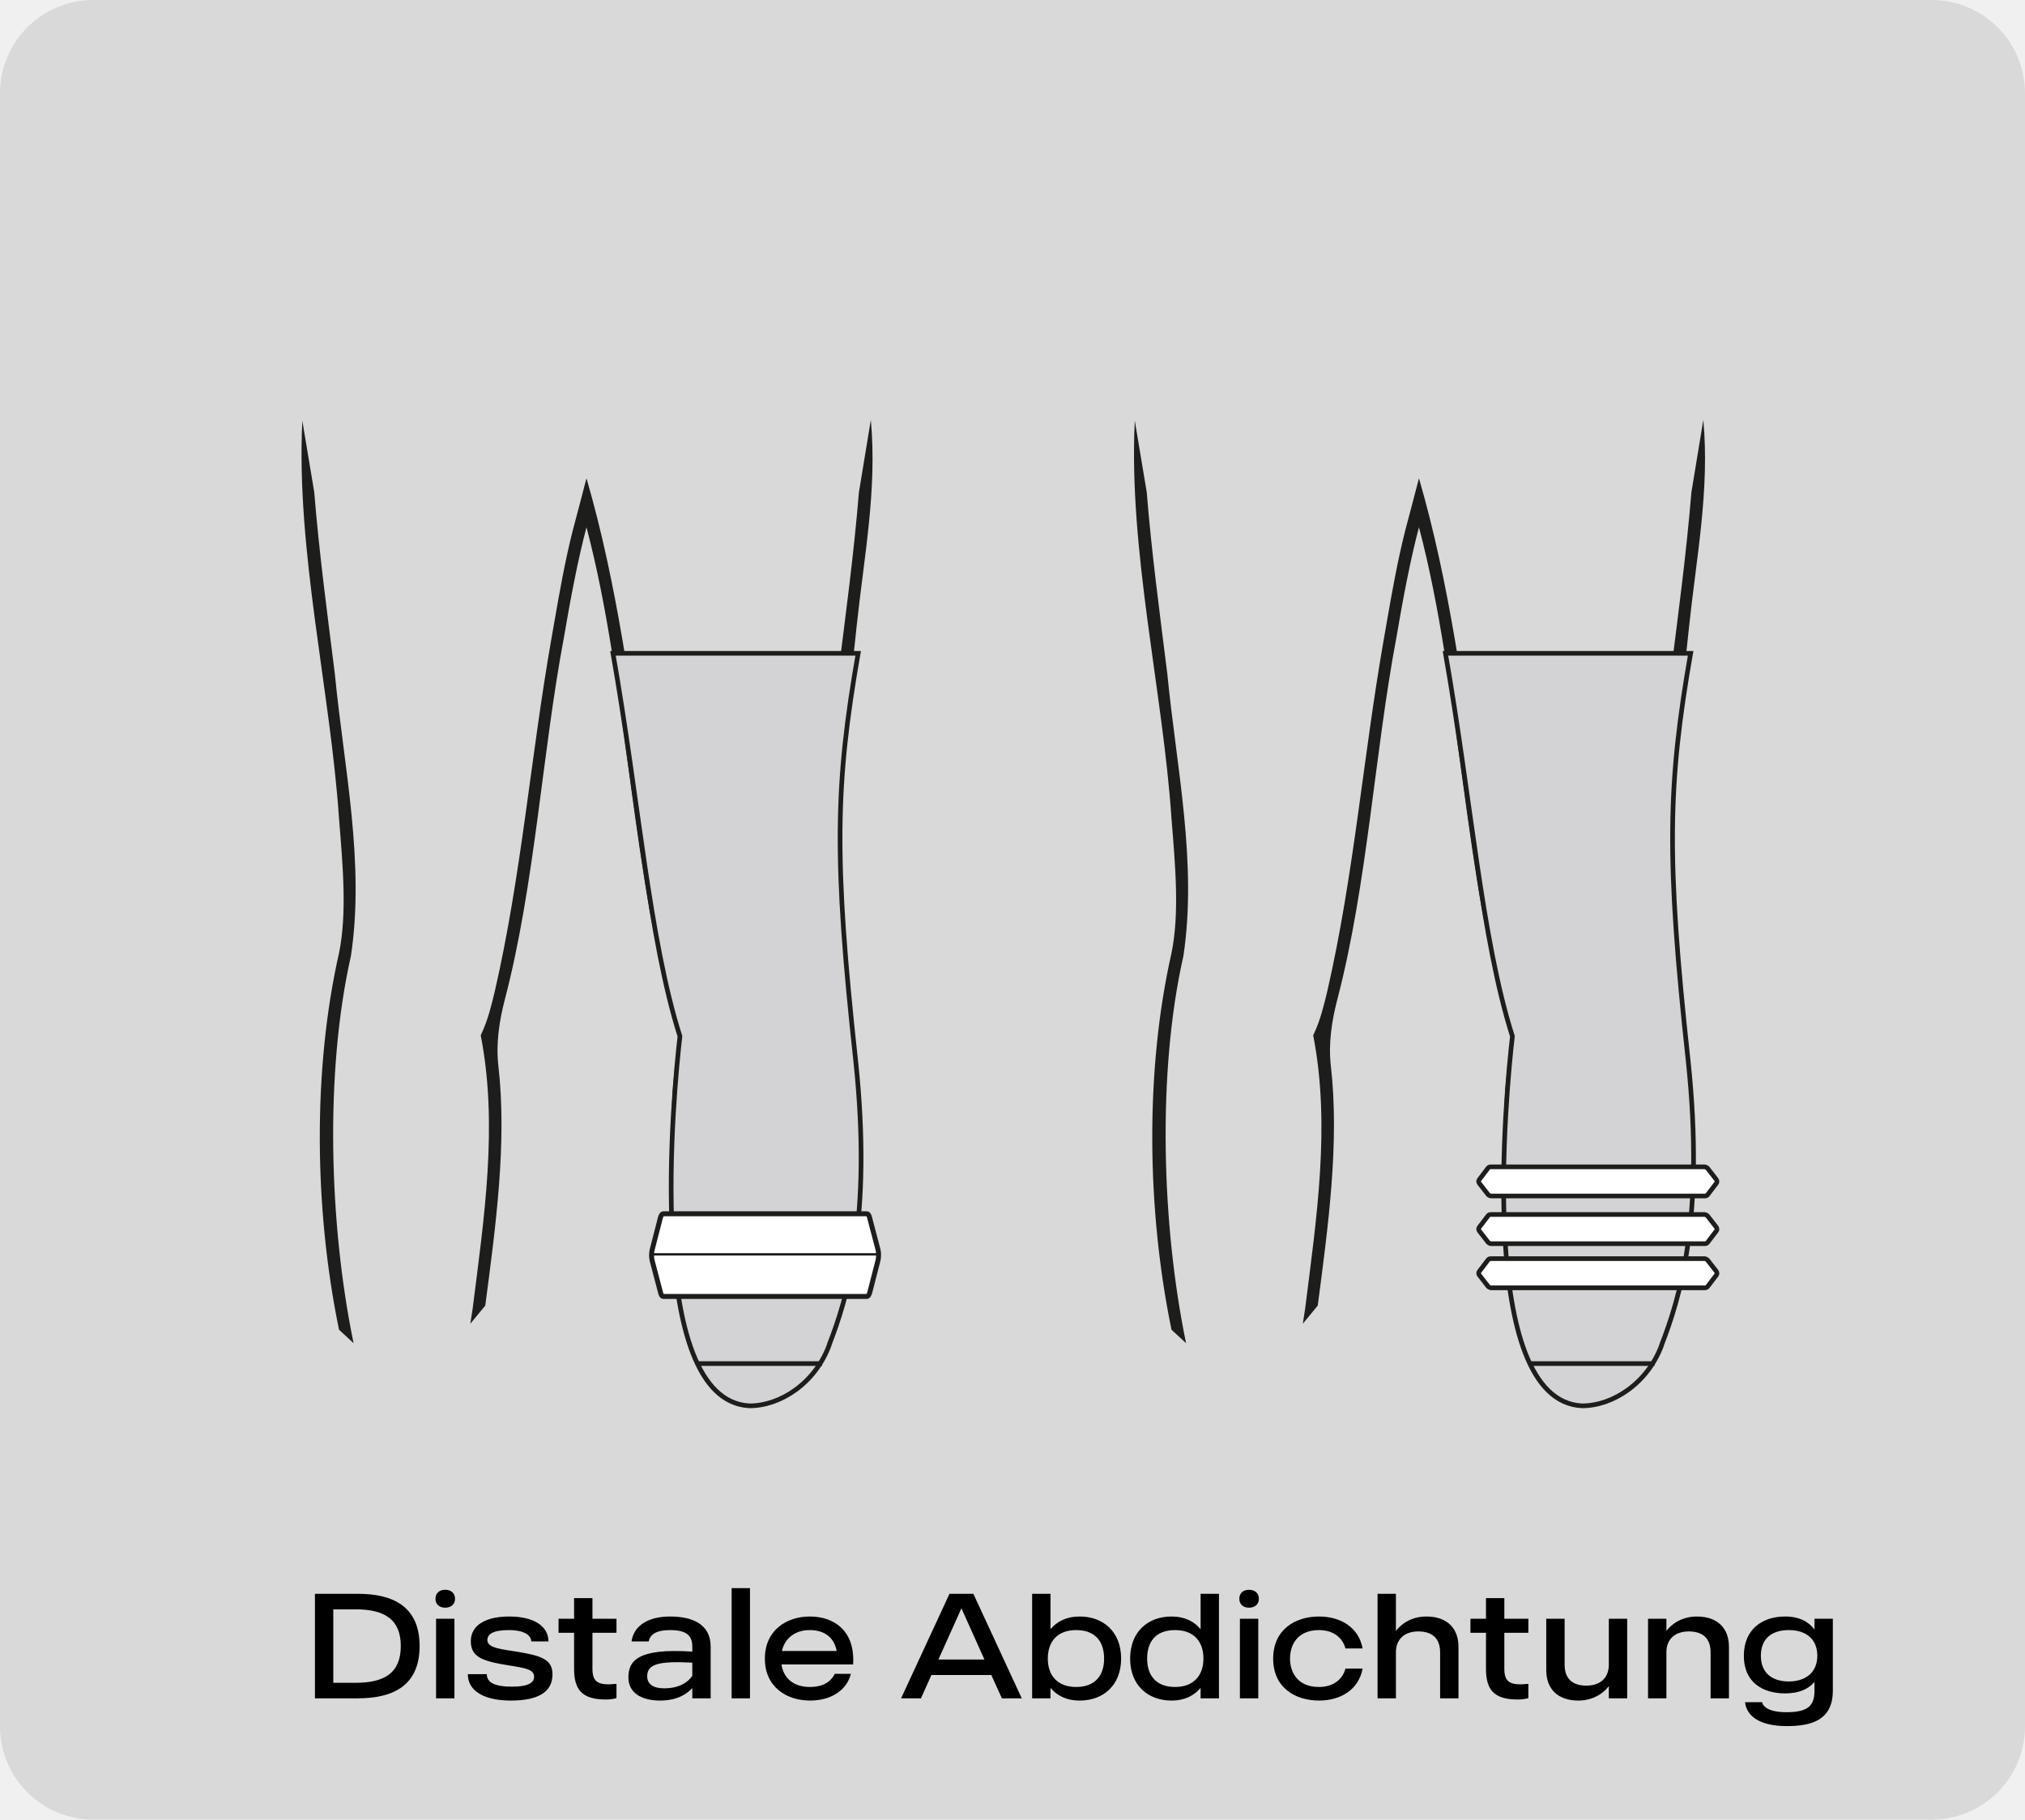
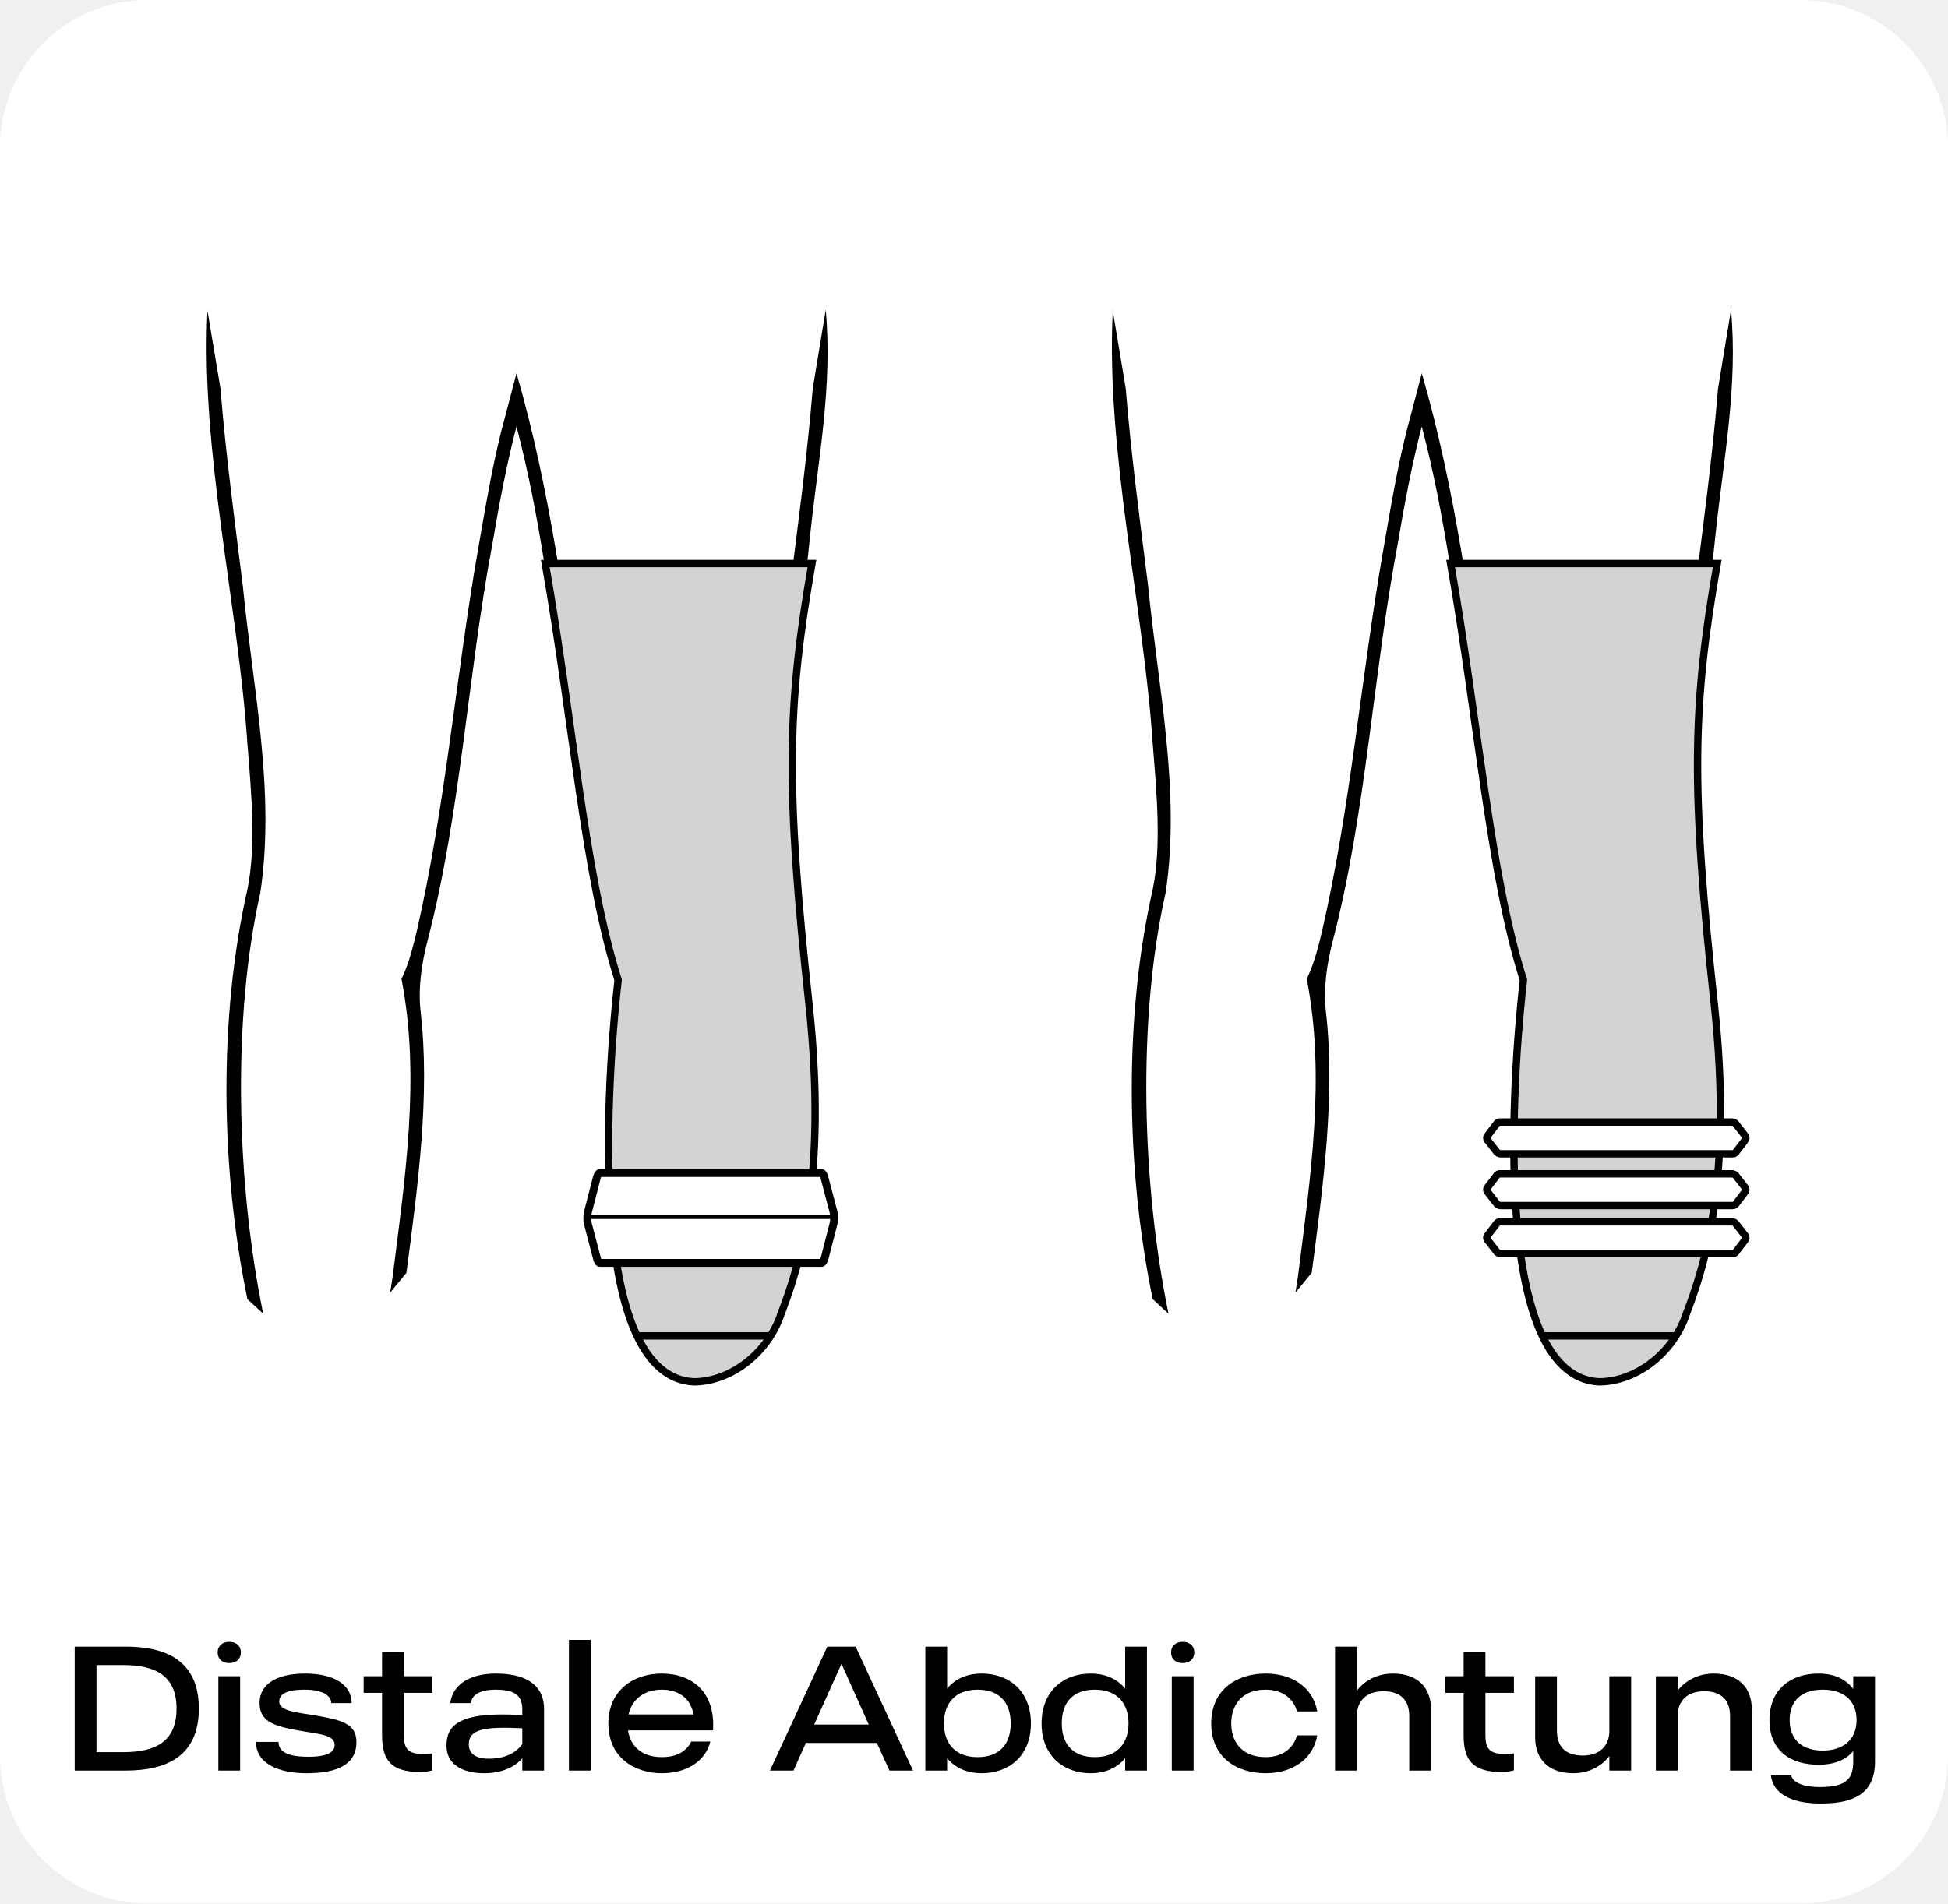
- <svg xmlns="http://www.w3.org/2000/svg" width="217" height="195" viewBox="0 0 217 195" fill="none">
-   <rect x="8.52372e-06" y="2.47442e-05" width="217" height="195" rx="10" fill="#D9D9D9" />
-   <path fill-rule="evenodd" clip-rule="evenodd" d="M93.319 45C94.009 52.495 92.59 59.63 91.799 67.105C90.643 78.849 87.886 90.994 89.366 102.117C92.062 113.981 92.042 128.069 89.772 140.475H88.433C90.684 128.33 90.785 114.402 88.089 102.437C86.568 92.557 88.758 82.496 89.772 72.636C90.603 66.023 91.495 59.429 92.042 52.756" fill="#1D1D1B" />
-   <path fill-rule="evenodd" clip-rule="evenodd" d="M50.4 141.857L50.643 140.294C51.86 130.614 53.401 120.613 51.515 110.954L51.657 110.633C52.286 109.27 52.671 107.707 53.015 106.264C55.874 93.839 56.867 81.113 59.077 68.527C59.178 67.906 59.3 67.285 59.402 66.663C59.969 63.397 60.557 60.09 61.368 56.883C61.469 56.503 62.726 51.753 62.848 51.252C66.173 62.695 67.693 74.66 69.356 86.384C70.309 92.857 71.12 99.35 72.62 105.703C72.944 107.306 73.39 109.09 74.039 110.613L74.242 110.934C72.356 120.714 73.694 130.714 74.85 140.454H73.492C73.086 137.227 72.701 134.061 72.417 130.955C71.789 123.88 71.667 117.307 72.802 111.134C67.552 94.099 67.389 73.698 62.848 56.503C61.976 59.769 61.145 64.078 60.435 68.287C58.084 80.752 57.334 94.701 54.11 107.066C53.502 109.391 53.137 111.795 53.401 114.18C54.353 122.417 53.117 131.415 52.002 139.913" fill="#1D1D1B" />
-   <path fill-rule="evenodd" clip-rule="evenodd" d="M32.397 45.08C31.708 59.008 35.418 74.139 36.33 87.727C36.736 92.757 37.202 97.868 36.33 102.136C33.492 114.642 33.674 129.633 36.33 142.499L37.891 143.942C35.296 131.396 34.769 114.983 37.607 102.437C39.108 92.437 36.857 82.236 35.884 72.236C35.073 65.742 34.201 59.269 33.674 52.736" fill="#1D1D1B" />
-   <path d="M88.859 144.143C87.359 148.231 83.628 150.656 80.324 150.656C68.91 150.095 72.215 116.667 72.863 111.055C69.538 100.594 68.403 85.443 65.686 70.012H91.961C89.528 83.96 89.325 91.916 91.697 113.681C93.481 130.615 90.744 139.253 88.859 144.103V144.143Z" fill="#D3D3D5" stroke="#1D1D1B" stroke-width="0.5" stroke-miterlimit="10" />
-   <path d="M74.687 146.127H88.088" stroke="#1D1D1B" stroke-width="0.5" stroke-miterlimit="10" />
-   <path d="M92.913 130.074H71.059C70.957 130.074 70.856 130.215 70.775 130.475L69.883 133.942C69.802 134.283 69.802 134.744 69.883 135.084L70.795 138.552C70.856 138.792 70.957 138.932 71.059 138.932H92.913C93.015 138.932 93.116 138.792 93.197 138.531L94.089 135.064C94.17 134.724 94.17 134.263 94.089 133.922L93.177 130.455C93.116 130.215 93.015 130.074 92.913 130.074Z" fill="white" stroke="#1D1D1B" stroke-width="0.53" stroke-miterlimit="10" />
-   <path fill-rule="evenodd" clip-rule="evenodd" d="M182.528 45C183.217 52.495 181.798 59.63 181.007 67.105C179.852 78.849 177.095 90.994 178.575 102.117C181.271 113.981 181.251 128.069 178.98 140.475H177.642C179.892 128.33 179.994 114.402 177.297 102.437C175.777 92.557 177.966 82.496 178.98 72.636C179.811 66.023 180.703 59.429 181.251 52.756" fill="#1D1D1B" />
-   <path fill-rule="evenodd" clip-rule="evenodd" d="M139.609 141.857L139.852 140.294C141.068 130.614 142.609 120.613 140.724 110.954L140.866 110.633C141.494 109.27 141.879 107.707 142.224 106.264C145.082 93.839 146.076 81.113 148.286 68.527C148.387 67.906 148.509 67.285 148.61 66.663C149.178 63.397 149.766 60.09 150.577 56.883C150.678 56.503 151.935 51.753 152.057 51.252C155.381 62.695 156.902 74.66 158.564 86.384C159.517 92.857 160.328 99.35 161.828 105.703C162.153 107.306 162.599 109.09 163.247 110.613L163.45 110.934C161.565 120.714 162.903 130.714 164.058 140.454H162.7C162.295 137.227 161.909 134.061 161.626 130.955C160.997 123.88 160.875 117.307 162.011 111.134C156.76 94.099 156.598 73.698 152.057 56.503C151.185 59.769 150.354 64.078 149.644 68.287C147.292 80.752 146.542 94.701 143.319 107.066C142.71 109.391 142.346 111.795 142.609 114.18C143.562 122.417 142.325 131.415 141.21 139.913" fill="#1D1D1B" />
-   <path fill-rule="evenodd" clip-rule="evenodd" d="M121.605 45.08C120.916 59.008 124.626 74.139 125.539 87.727C125.944 92.757 126.41 97.868 125.539 102.136C122.7 114.642 122.883 129.633 125.539 142.499L127.1 143.942C124.505 131.396 123.977 114.983 126.816 102.437C128.316 92.437 126.066 82.236 125.093 72.236C124.282 65.742 123.41 59.269 122.883 52.736" fill="#1D1D1B" />
-   <path d="M178.067 144.143C176.567 148.231 172.836 150.656 169.532 150.656C158.118 150.095 161.423 116.667 162.071 111.055C158.746 100.594 157.611 85.443 154.895 70.012H181.169C178.736 83.96 178.533 91.916 180.905 113.681C182.689 130.615 179.952 139.253 178.067 144.103V144.143Z" fill="#D3D3D5" stroke="#1D1D1B" stroke-width="0.5" stroke-miterlimit="10" />
-   <path d="M163.895 146.127H177.296" stroke="#1D1D1B" stroke-width="0.5" stroke-miterlimit="10" />
-   <path d="M182.688 125.043H159.738C159.616 125.043 159.515 125.103 159.454 125.183L158.522 126.406C158.42 126.526 158.441 126.686 158.522 126.807L159.475 128.029C159.475 128.029 159.657 128.169 159.758 128.169H182.708C182.83 128.169 182.931 128.109 182.992 128.029L183.924 126.807C184.026 126.686 184.005 126.526 183.924 126.406L182.971 125.183C182.971 125.183 182.789 125.043 182.688 125.043Z" fill="white" stroke="#1D1D1B" stroke-width="0.5" stroke-miterlimit="10" />
-   <path d="M182.688 130.152H159.738C159.616 130.152 159.515 130.212 159.454 130.293L158.522 131.515C158.42 131.635 158.441 131.796 158.522 131.916L159.475 133.138C159.475 133.138 159.657 133.279 159.758 133.279H182.708C182.83 133.279 182.931 133.219 182.992 133.138L183.924 131.916C184.026 131.796 184.005 131.635 183.924 131.515L182.971 130.293C182.971 130.293 182.789 130.152 182.688 130.152Z" fill="white" stroke="#1D1D1B" stroke-width="0.5" stroke-miterlimit="10" />
-   <path d="M182.688 134.883H159.738C159.616 134.883 159.515 134.943 159.454 135.023L158.522 136.246C158.42 136.366 158.441 136.526 158.522 136.646L159.475 137.869C159.475 137.869 159.657 138.009 159.758 138.009H182.708C182.83 138.009 182.931 137.949 182.992 137.869L183.924 136.646C184.026 136.526 184.005 136.366 183.924 136.246L182.971 135.023C182.971 135.023 182.789 134.883 182.688 134.883Z" fill="white" stroke="#1D1D1B" stroke-width="0.5" stroke-miterlimit="10" />
-   <path d="M69.721 134.422H94.11" stroke="#1D1D1B" stroke-width="0.25" stroke-miterlimit="10" />
-   <path d="M38.357 170.8C41.973 170.8 44.965 172.048 44.965 176.4C44.965 180.752 41.973 182 38.357 182H33.749V170.8H38.357ZM38.117 180.336C41.173 180.336 42.949 179.296 42.949 176.4C42.949 173.52 41.173 172.464 38.117 172.464H35.717V180.336H38.117ZM46.729 182V173.472H48.697V182H46.729ZM47.705 172.288C47.097 172.288 46.665 171.936 46.665 171.328C46.665 170.72 47.097 170.368 47.705 170.368C48.329 170.368 48.761 170.72 48.761 171.328C48.761 171.936 48.329 172.288 47.705 172.288ZM55.428 177.008C57.844 177.424 59.205 177.744 59.205 179.424C59.205 181.408 57.556 182.24 54.709 182.24C52.117 182.24 50.133 181.344 50.133 179.408H52.164C52.164 180.336 53.077 180.752 54.868 180.752C56.612 180.752 57.236 180.32 57.236 179.68C57.236 178.736 55.812 178.72 53.636 178.32C51.428 177.904 50.453 177.392 50.453 175.872C50.453 174.16 52.053 173.232 54.565 173.232C57.3 173.232 58.773 174.32 58.773 175.904H56.932C56.932 175.36 56.356 174.688 54.532 174.688C52.821 174.688 52.228 175.12 52.228 175.776C52.228 176.64 53.908 176.752 55.428 177.008ZM66.063 174.976H63.487V178.816C63.487 180.256 64.063 180.656 66.063 180.448V181.984C65.775 182.064 65.343 182.128 64.943 182.128C62.351 182.128 61.519 181.072 61.519 178.816V174.976H59.855V173.472H61.519V171.264H63.487V173.472H66.063V174.976ZM71.803 173.232C74.155 173.232 76.155 174.016 76.155 176.464V182H74.187V180.896C73.771 181.376 72.747 182.24 70.747 182.24C68.699 182.24 67.339 181.392 67.339 179.76C67.339 178 68.299 176.608 74.187 176.992V176.464C74.187 175.28 73.579 174.688 71.803 174.688C70.283 174.688 69.659 175.184 69.515 175.904H67.675C67.931 174.112 69.595 173.232 71.803 173.232ZM74.187 179.6V178.176C70.635 178 69.355 178.304 69.355 179.632C69.355 180.496 70.027 180.928 71.163 180.928C72.667 180.928 73.659 180.368 74.187 179.6ZM78.401 170.192H80.369V182H78.401V170.192ZM86.764 173.232C89.468 173.232 91.644 174.832 91.42 178.368H83.74C83.964 179.824 85.004 180.784 86.796 180.784C88.46 180.784 89.164 179.984 89.452 179.376H91.18C90.748 181.12 89.084 182.24 86.796 182.24C84.364 182.24 81.964 180.848 81.964 177.744C81.964 174.688 84.316 173.232 86.764 173.232ZM83.788 176.928H89.66C89.404 175.584 88.476 174.688 86.764 174.688C85.18 174.688 84.092 175.584 83.788 176.928ZM107.363 182L106.227 179.504H99.811L98.691 182H96.562L101.747 170.8H104.307L109.491 182H107.363ZM100.563 177.84H105.491L103.027 172.352L100.563 177.84ZM115.708 173.232C118.204 173.232 120.14 174.848 120.14 177.744C120.14 180.624 118.204 182.24 115.708 182.24C114.268 182.24 113.244 181.696 112.572 180.88V182H110.604V170.8H112.572V174.592C113.244 173.776 114.268 173.232 115.708 173.232ZM115.324 180.784C117.372 180.784 118.316 179.536 118.316 177.744C118.316 175.936 117.388 174.688 115.324 174.688C113.26 174.688 112.284 175.968 112.284 177.744C112.284 179.504 113.276 180.784 115.324 180.784ZM128.657 170.8H130.625V182H128.657V180.88C127.985 181.696 126.961 182.24 125.537 182.24C123.041 182.24 121.105 180.624 121.105 177.744C121.105 174.848 123.041 173.232 125.537 173.232C126.961 173.232 127.985 173.776 128.657 174.592V170.8ZM125.921 180.784C127.953 180.784 128.961 179.504 128.961 177.744C128.961 175.968 127.985 174.688 125.921 174.688C123.841 174.688 122.929 175.936 122.929 177.744C122.929 179.536 123.873 180.784 125.921 180.784ZM132.87 182V173.472H134.838V182H132.87ZM133.846 172.288C133.238 172.288 132.806 171.936 132.806 171.328C132.806 170.72 133.238 170.368 133.846 170.368C134.47 170.368 134.902 170.72 134.902 171.328C134.902 171.936 134.47 172.288 133.846 172.288ZM141.345 180.784C143.073 180.784 143.937 179.776 144.177 178.816H146.017C145.601 181.088 143.649 182.24 141.345 182.24C138.849 182.24 136.433 180.896 136.433 177.744C136.433 174.592 138.849 173.232 141.345 173.232C143.649 173.232 145.601 174.384 146.017 176.656H144.177C143.937 175.696 143.073 174.688 141.345 174.688C139.057 174.688 138.241 176.24 138.241 177.744C138.241 179.232 139.057 180.784 141.345 180.784ZM152.852 173.232C155.076 173.232 156.292 174.496 156.292 176.48V182H154.324V177.072C154.324 175.632 153.54 174.832 151.988 174.832C150.436 174.832 149.588 175.728 149.588 177.072V182H147.62V170.8H149.588V174.784C149.988 174.224 151.076 173.232 152.852 173.232ZM163.782 174.976H161.206V178.816C161.206 180.256 161.782 180.656 163.782 180.448V181.984C163.494 182.064 163.062 182.128 162.662 182.128C160.07 182.128 159.238 181.072 159.238 178.816V174.976H157.574V173.472H159.238V171.264H161.206V173.472H163.782V174.976ZM172.402 173.472H174.37V182H172.402V180.688C172.002 181.248 170.914 182.24 169.138 182.24C166.914 182.24 165.698 180.976 165.698 178.992V173.472H167.666V178.4C167.666 179.84 168.45 180.64 170.002 180.64C171.554 180.64 172.402 179.744 172.402 178.4V173.472ZM181.836 173.232C184.06 173.232 185.276 174.496 185.276 176.48V182H183.308V177.072C183.308 175.632 182.524 174.832 180.972 174.832C179.42 174.832 178.572 175.728 178.572 177.072V182H176.604V173.472H178.572V174.784C178.972 174.224 180.06 173.232 181.836 173.232ZM194.439 173.472H196.407V181.184C196.407 184.48 193.895 184.976 191.447 184.976C188.775 184.976 187.175 184.032 186.999 182.416H188.823C188.951 182.928 189.591 183.488 191.447 183.488C193.831 183.488 194.439 182.72 194.439 181.184V180.24C193.815 180.992 192.807 181.472 191.303 181.472C188.823 181.472 186.871 180.24 186.871 177.44C186.871 174.624 188.823 173.232 191.303 173.232C192.807 173.232 193.815 173.792 194.439 174.624V173.472ZM191.687 180.192C193.527 180.192 194.743 179.2 194.743 177.44C194.743 175.664 193.559 174.688 191.687 174.688C189.831 174.688 188.695 175.632 188.695 177.44C188.695 179.232 189.847 180.192 191.687 180.192Z" fill="black" />
+ <svg xmlns="http://www.w3.org/2000/svg" width="132" height="129" viewBox="0 0 132 129" fill="none">
+   <rect width="132" height="129" rx="10" fill="white" />
+   <path d="M8.518 111.6C11.23 111.6 13.474 112.536 13.474 115.8C13.474 119.064 11.23 120 8.518 120H5.062V111.6H8.518ZM8.338 118.752C10.63 118.752 11.962 117.972 11.962 115.8C11.962 113.64 10.63 112.848 8.338 112.848H6.538V118.752H8.338ZM14.797 120V113.604H16.273V120H14.797ZM15.529 112.716C15.073 112.716 14.749 112.452 14.749 111.996C14.749 111.54 15.073 111.276 15.529 111.276C15.997 111.276 16.321 111.54 16.321 111.996C16.321 112.452 15.997 112.716 15.529 112.716ZM21.321 116.256C23.133 116.568 24.153 116.808 24.153 118.068C24.153 119.556 22.917 120.18 20.781 120.18C18.837 120.18 17.349 119.508 17.349 118.056H18.873C18.873 118.752 19.557 119.064 20.901 119.064C22.209 119.064 22.677 118.74 22.677 118.26C22.677 117.552 21.609 117.54 19.977 117.24C18.321 116.928 17.589 116.544 17.589 115.404C17.589 114.12 18.789 113.424 20.673 113.424C22.725 113.424 23.829 114.24 23.829 115.428H22.449C22.449 115.02 22.017 114.516 20.649 114.516C19.365 114.516 18.921 114.84 18.921 115.332C18.921 115.98 20.181 116.064 21.321 116.256ZM29.297 114.732H27.365V117.612C27.365 118.692 27.797 118.992 29.297 118.836V119.988C29.081 120.048 28.757 120.096 28.457 120.096C26.513 120.096 25.889 119.304 25.889 117.612V114.732H24.641V113.604H25.889V111.948H27.365V113.604H29.297V114.732ZM33.602 113.424C35.367 113.424 36.867 114.012 36.867 115.848V120H35.391V119.172C35.078 119.532 34.31 120.18 32.81 120.18C31.274 120.18 30.255 119.544 30.255 118.32C30.255 117 30.974 115.956 35.391 116.244V115.848C35.391 114.96 34.934 114.516 33.602 114.516C32.462 114.516 31.994 114.888 31.887 115.428H30.506C30.698 114.084 31.947 113.424 33.602 113.424ZM35.391 118.2V117.132C32.727 117 31.767 117.228 31.767 118.224C31.767 118.872 32.27 119.196 33.123 119.196C34.251 119.196 34.995 118.776 35.391 118.2ZM38.551 111.144H40.027V120H38.551V111.144ZM44.823 113.424C46.851 113.424 48.483 114.624 48.315 117.276H42.555C42.723 118.368 43.503 119.088 44.847 119.088C46.095 119.088 46.623 118.488 46.839 118.032H48.135C47.811 119.34 46.563 120.18 44.847 120.18C43.023 120.18 41.223 119.136 41.223 116.808C41.223 114.516 42.987 113.424 44.823 113.424ZM42.591 116.196H46.995C46.803 115.188 46.107 114.516 44.823 114.516C43.635 114.516 42.819 115.188 42.591 116.196ZM60.272 120L59.42 118.128H54.608L53.768 120H52.172L56.06 111.6H57.98L61.868 120H60.272ZM55.172 116.88H58.868L57.02 112.764L55.172 116.88ZM66.531 113.424C68.403 113.424 69.855 114.636 69.855 116.808C69.855 118.968 68.403 120.18 66.531 120.18C65.451 120.18 64.683 119.772 64.179 119.16V120H62.703V111.6H64.179V114.444C64.683 113.832 65.451 113.424 66.531 113.424ZM66.243 119.088C67.779 119.088 68.487 118.152 68.487 116.808C68.487 115.452 67.791 114.516 66.243 114.516C64.695 114.516 63.963 115.476 63.963 116.808C63.963 118.128 64.707 119.088 66.243 119.088ZM76.243 111.6H77.719V120H76.243V119.16C75.739 119.772 74.971 120.18 73.903 120.18C72.031 120.18 70.579 118.968 70.579 116.808C70.579 114.636 72.031 113.424 73.903 113.424C74.971 113.424 75.739 113.832 76.243 114.444V111.6ZM74.191 119.088C75.715 119.088 76.471 118.128 76.471 116.808C76.471 115.476 75.739 114.516 74.191 114.516C72.631 114.516 71.947 115.452 71.947 116.808C71.947 118.152 72.655 119.088 74.191 119.088ZM79.403 120V113.604H80.879V120H79.403ZM80.135 112.716C79.678 112.716 79.355 112.452 79.355 111.996C79.355 111.54 79.678 111.276 80.135 111.276C80.603 111.276 80.927 111.54 80.927 111.996C80.927 112.452 80.603 112.716 80.135 112.716ZM85.759 119.088C87.055 119.088 87.703 118.332 87.883 117.612H89.263C88.951 119.316 87.487 120.18 85.759 120.18C83.887 120.18 82.075 119.172 82.075 116.808C82.075 114.444 83.887 113.424 85.759 113.424C87.487 113.424 88.951 114.288 89.263 115.992H87.883C87.703 115.272 87.055 114.516 85.759 114.516C84.043 114.516 83.431 115.68 83.431 116.808C83.431 117.924 84.043 119.088 85.759 119.088ZM94.389 113.424C96.057 113.424 96.969 114.372 96.969 115.86V120H95.493V116.304C95.493 115.224 94.905 114.624 93.741 114.624C92.577 114.624 91.941 115.296 91.941 116.304V120H90.465V111.6H91.941V114.588C92.241 114.168 93.057 113.424 94.389 113.424ZM102.586 114.732H100.654V117.612C100.654 118.692 101.086 118.992 102.586 118.836V119.988C102.37 120.048 102.046 120.096 101.746 120.096C99.802 120.096 99.178 119.304 99.178 117.612V114.732H97.93V113.604H99.178V111.948H100.654V113.604H102.586V114.732ZM109.052 113.604H110.528V120H109.052V119.016C108.752 119.436 107.936 120.18 106.604 120.18C104.936 120.18 104.024 119.232 104.024 117.744V113.604H105.5V117.3C105.5 118.38 106.088 118.98 107.252 118.98C108.416 118.98 109.052 118.308 109.052 117.3V113.604ZM116.127 113.424C117.795 113.424 118.707 114.372 118.707 115.86V120H117.231V116.304C117.231 115.224 116.643 114.624 115.479 114.624C114.315 114.624 113.679 115.296 113.679 116.304V120H112.203V113.604H113.679V114.588C113.979 114.168 114.795 113.424 116.127 113.424ZM125.579 113.604H127.055V119.388C127.055 121.86 125.171 122.232 123.335 122.232C121.331 122.232 120.131 121.524 119.999 120.312H121.367C121.463 120.696 121.943 121.116 123.335 121.116C125.123 121.116 125.579 120.54 125.579 119.388V118.68C125.111 119.244 124.355 119.604 123.227 119.604C121.367 119.604 119.903 118.68 119.903 116.58C119.903 114.468 121.367 113.424 123.227 113.424C124.355 113.424 125.111 113.844 125.579 114.468V113.604ZM123.515 118.644C124.895 118.644 125.807 117.9 125.807 116.58C125.807 115.248 124.919 114.516 123.515 114.516C122.123 114.516 121.271 115.224 121.271 116.58C121.271 117.924 122.135 118.644 123.515 118.644Z" fill="black" />
+   <path fill-rule="evenodd" clip-rule="evenodd" d="M55.952 21C56.426 26.154 55.45 31.06 54.906 36.201C54.112 44.277 52.216 52.628 53.233 60.277C55.088 68.436 55.074 78.124 53.512 86.654H52.592C54.14 78.303 54.209 68.725 52.355 60.498C51.309 53.703 52.815 46.785 53.512 40.005C54.084 35.457 54.697 30.923 55.074 26.333" fill="black" />
+   <path fill-rule="evenodd" clip-rule="evenodd" d="M26.439 87.603L26.606 86.528C27.442 79.871 28.502 72.994 27.205 66.352L27.303 66.131C27.735 65.194 28 64.119 28.237 63.127C30.203 54.582 30.886 45.831 32.405 37.176C32.475 36.749 32.559 36.322 32.628 35.895C33.019 33.648 33.423 31.375 33.981 29.169C34.05 28.908 34.915 25.641 34.998 25.297C37.285 33.166 38.33 41.394 39.474 49.456C40.129 53.907 40.687 58.372 41.718 62.741C41.941 63.843 42.248 65.07 42.694 66.117L42.833 66.338C41.537 73.063 42.457 79.94 43.252 86.638H42.318C42.039 84.419 41.774 82.242 41.579 80.105C41.147 75.241 41.063 70.72 41.844 66.476C38.233 54.761 38.121 40.732 34.998 28.908C34.399 31.154 33.827 34.117 33.339 37.011C31.722 45.583 31.206 55.175 28.99 63.678C28.572 65.277 28.321 66.93 28.502 68.57C29.157 74.235 28.307 80.422 27.54 86.266" fill="black" />
+   <path fill-rule="evenodd" clip-rule="evenodd" d="M14.058 21.055C13.584 30.633 16.136 41.038 16.763 50.382C17.042 53.841 17.362 57.355 16.763 60.29C14.811 68.89 14.937 79.198 16.763 88.046L17.836 89.038C16.052 80.411 15.69 69.124 17.641 60.497C18.673 53.62 17.125 46.605 16.456 39.728C15.899 35.263 15.299 30.812 14.937 26.319" fill="black" />
+   <path d="M52.885 89.173C51.853 91.984 49.288 93.652 47.016 93.652C39.167 93.266 41.439 70.278 41.885 66.42C39.599 59.226 38.818 48.807 36.95 38.195H55.018C53.345 47.787 53.206 53.258 54.837 68.225C56.064 79.87 54.182 85.81 52.885 89.145V89.173Z" fill="#D3D3D5" stroke="black" stroke-width="0.5" stroke-miterlimit="10" />
+   <path d="M43.14 90.539H52.355" stroke="black" stroke-width="0.5" stroke-miterlimit="10" />
+   <path d="M55.673 79.5H40.644C40.575 79.5 40.505 79.597 40.449 79.776L39.836 82.16C39.78 82.394 39.78 82.711 39.836 82.945L40.463 85.329C40.505 85.495 40.575 85.591 40.644 85.591H55.673C55.743 85.591 55.812 85.495 55.868 85.316L56.482 82.932C56.537 82.697 56.537 82.38 56.482 82.146L55.854 79.762C55.812 79.597 55.743 79.5 55.673 79.5Z" fill="white" stroke="black" stroke-width="0.53" stroke-miterlimit="10" />
+   <path fill-rule="evenodd" clip-rule="evenodd" d="M117.297 21C117.771 26.154 116.795 31.06 116.251 36.201C115.456 44.277 113.56 52.628 114.578 60.277C116.432 68.436 116.418 78.124 114.857 86.654H113.937C115.484 78.303 115.554 68.725 113.7 60.498C112.654 53.703 114.16 46.785 114.857 40.005C115.429 35.457 116.042 30.923 116.418 26.333" fill="black" />
+   <path fill-rule="evenodd" clip-rule="evenodd" d="M87.783 87.603L87.95 86.528C88.787 79.871 89.846 72.994 88.549 66.352L88.647 66.131C89.079 65.194 89.344 64.119 89.581 63.127C91.547 54.582 92.23 45.831 93.75 37.176C93.819 36.749 93.903 36.322 93.973 35.895C94.363 33.648 94.767 31.375 95.325 29.169C95.395 28.908 96.259 25.641 96.343 25.297C98.629 33.166 99.675 41.394 100.818 49.456C101.473 53.907 102.031 58.372 103.062 62.741C103.285 63.843 103.592 65.07 104.038 66.117L104.178 66.338C102.881 73.063 103.801 79.94 104.596 86.638H103.662C103.383 84.419 103.118 82.242 102.923 80.105C102.491 75.241 102.407 70.72 103.188 66.476C99.577 54.761 99.466 40.732 96.343 28.908C95.743 31.154 95.172 34.117 94.684 37.011C93.067 45.583 92.551 55.175 90.334 63.678C89.916 65.277 89.665 66.93 89.846 68.57C90.501 74.235 89.651 80.422 88.884 86.266" fill="black" />
+   <path fill-rule="evenodd" clip-rule="evenodd" d="M75.403 21.055C74.929 30.633 77.48 41.038 78.108 50.382C78.386 53.841 78.707 57.355 78.108 60.29C76.156 68.89 76.281 79.198 78.108 88.046L79.181 89.038C77.397 80.411 77.034 69.124 78.986 60.497C80.018 53.62 78.47 46.605 77.801 39.728C77.243 35.263 76.644 30.812 76.281 26.319" fill="black" />
+   <path d="M114.23 89.173C113.198 91.984 110.633 93.652 108.361 93.652C100.512 93.266 102.784 70.278 103.23 66.42C100.944 59.226 100.163 48.807 98.295 38.195H116.363C114.69 47.787 114.55 53.258 116.182 68.225C117.408 79.87 115.526 85.81 114.23 89.145V89.173Z" fill="#D3D3D5" stroke="black" stroke-width="0.5" stroke-miterlimit="10" />
+   <path d="M104.484 90.539H113.7" stroke="black" stroke-width="0.5" stroke-miterlimit="10" />
+   <path d="M117.408 76.047H101.626C101.543 76.047 101.473 76.088 101.431 76.143L100.79 76.984C100.72 77.067 100.734 77.177 100.79 77.26L101.445 78.1C101.445 78.1 101.571 78.197 101.64 78.197H117.422C117.505 78.197 117.575 78.155 117.617 78.1L118.258 77.26C118.328 77.177 118.314 77.067 118.258 76.984L117.603 76.143C117.603 76.143 117.478 76.047 117.408 76.047Z" fill="white" stroke="black" stroke-width="0.5" stroke-miterlimit="10" />
+   <path d="M117.408 79.555H101.626C101.543 79.555 101.473 79.596 101.431 79.651L100.79 80.492C100.72 80.575 100.734 80.685 100.79 80.767L101.445 81.608C101.445 81.608 101.571 81.705 101.64 81.705H117.422C117.505 81.705 117.575 81.663 117.617 81.608L118.258 80.767C118.328 80.685 118.314 80.575 118.258 80.492L117.603 79.651C117.603 79.651 117.478 79.555 117.408 79.555Z" fill="white" stroke="black" stroke-width="0.5" stroke-miterlimit="10" />
+   <path d="M117.408 82.812H101.626C101.543 82.812 101.473 82.854 101.431 82.909L100.79 83.75C100.72 83.832 100.734 83.943 100.79 84.025L101.445 84.866C101.445 84.866 101.571 84.962 101.64 84.962H117.422C117.505 84.962 117.575 84.921 117.617 84.866L118.258 84.025C118.328 83.943 118.314 83.832 118.258 83.75L117.603 82.909C117.603 82.909 117.478 82.812 117.408 82.812Z" fill="white" stroke="black" stroke-width="0.5" stroke-miterlimit="10" />
+   <path d="M39.725 82.492H56.496" stroke="black" stroke-width="0.25" stroke-miterlimit="10" />
</svg>
